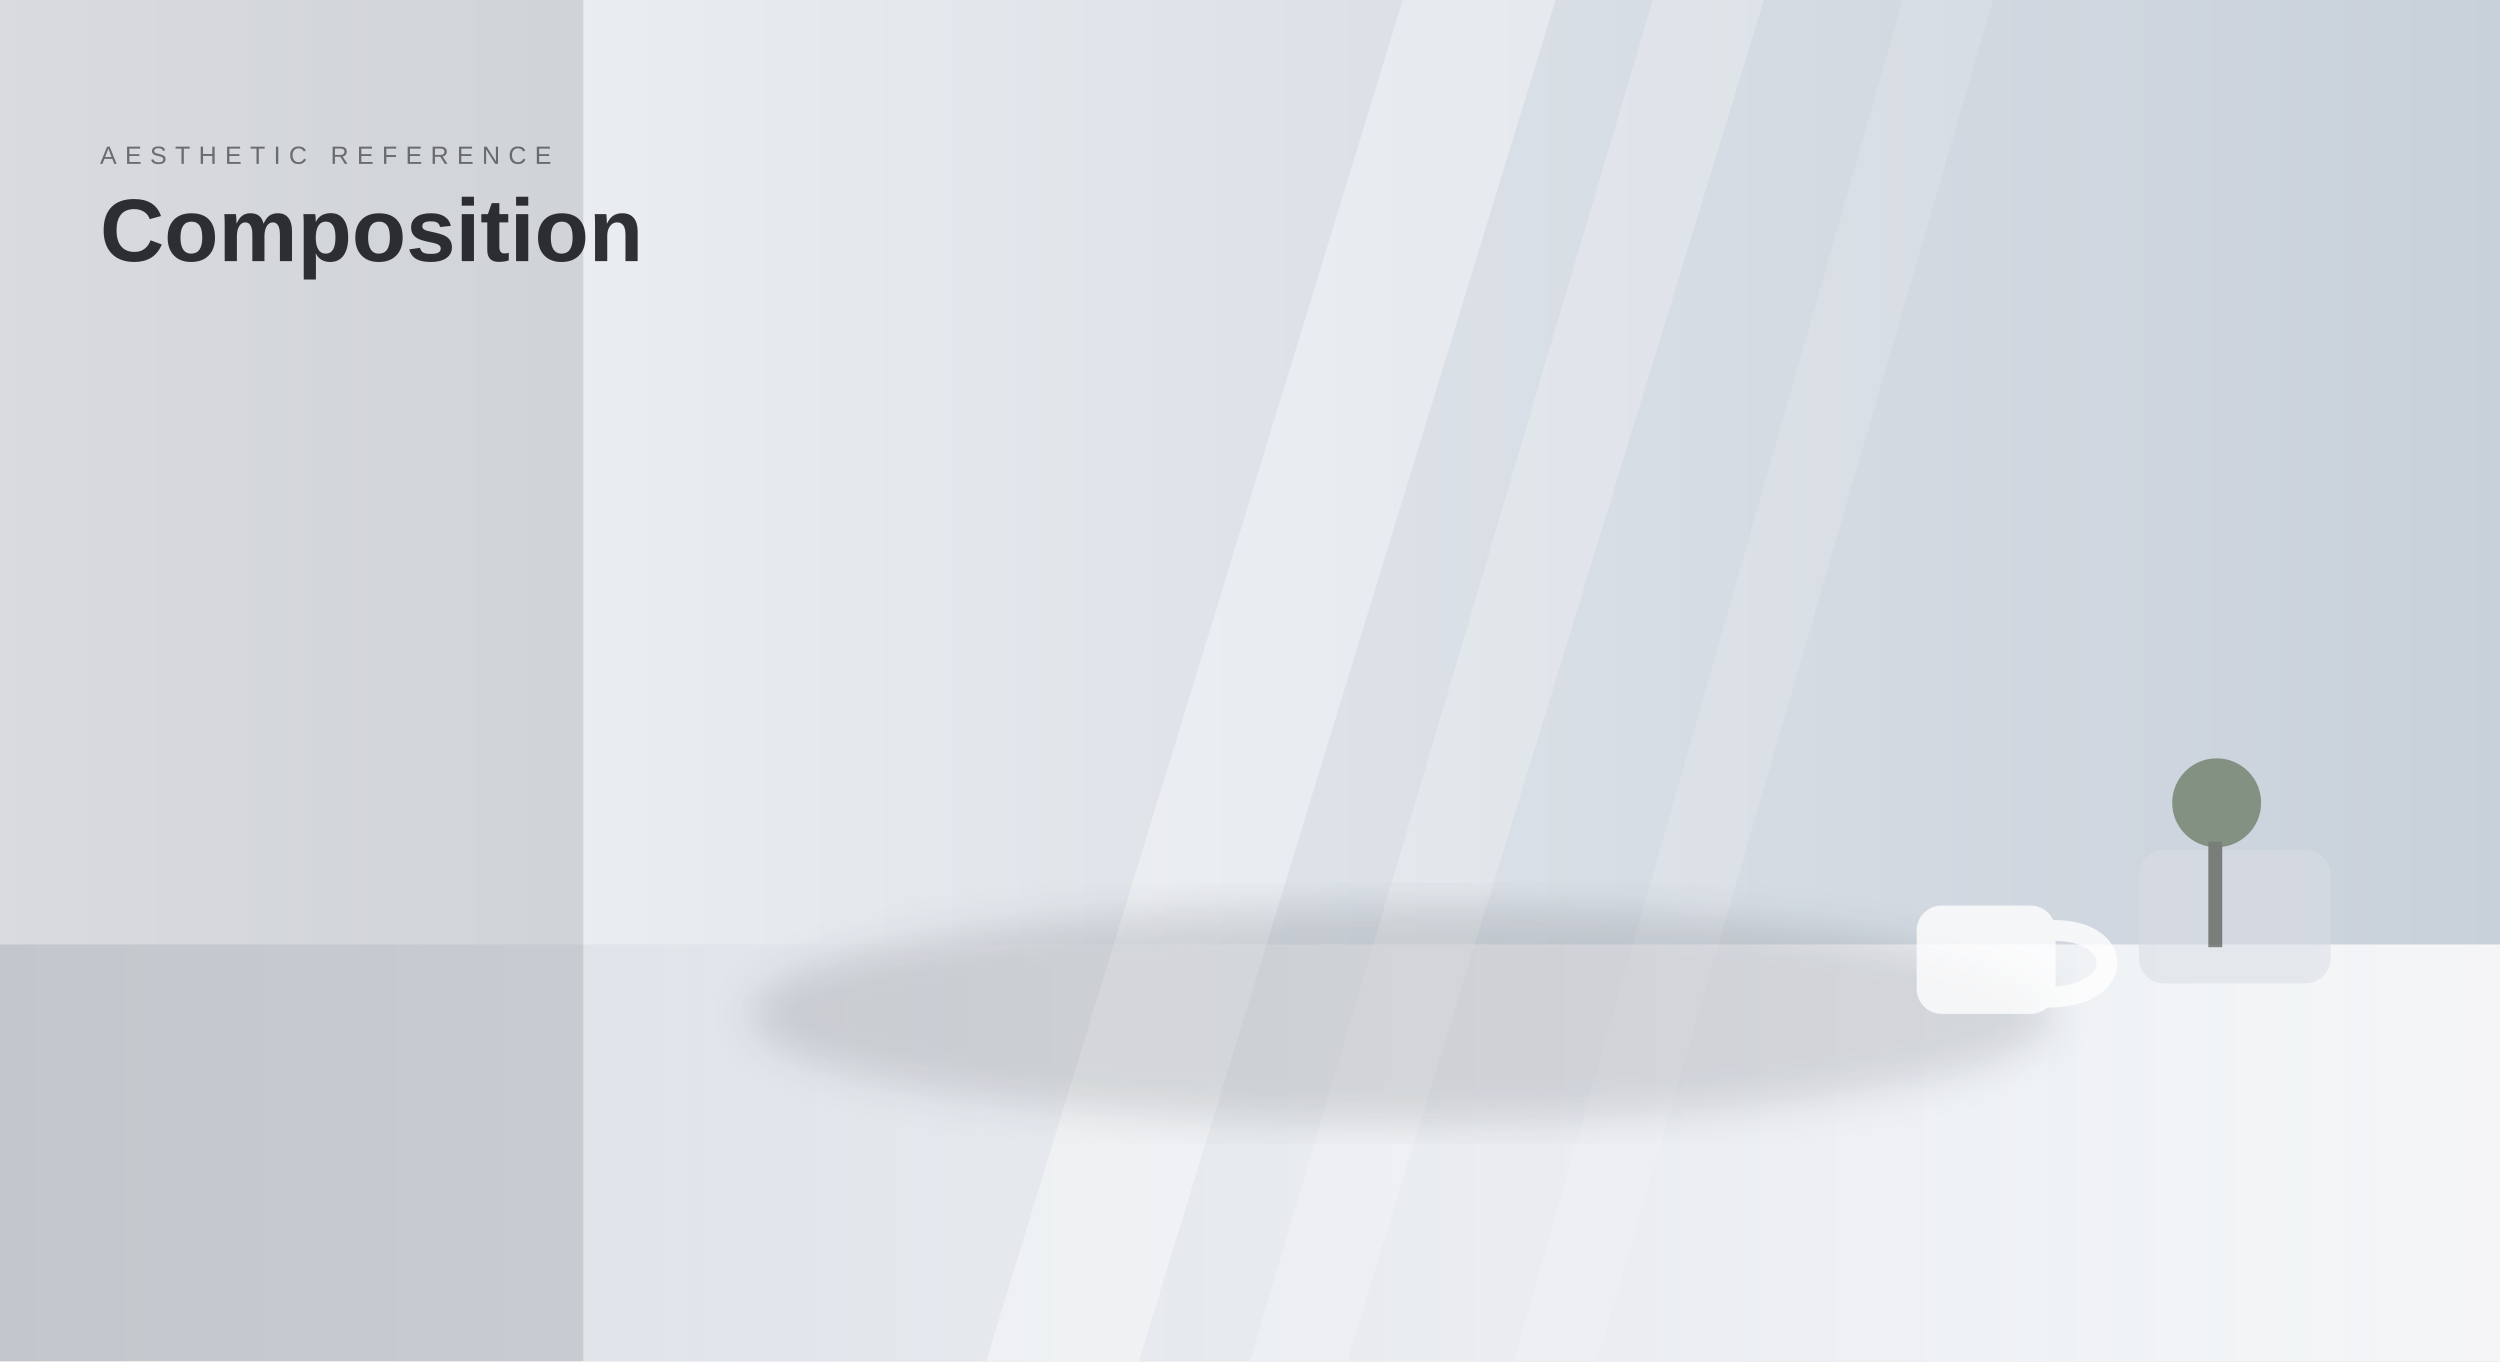
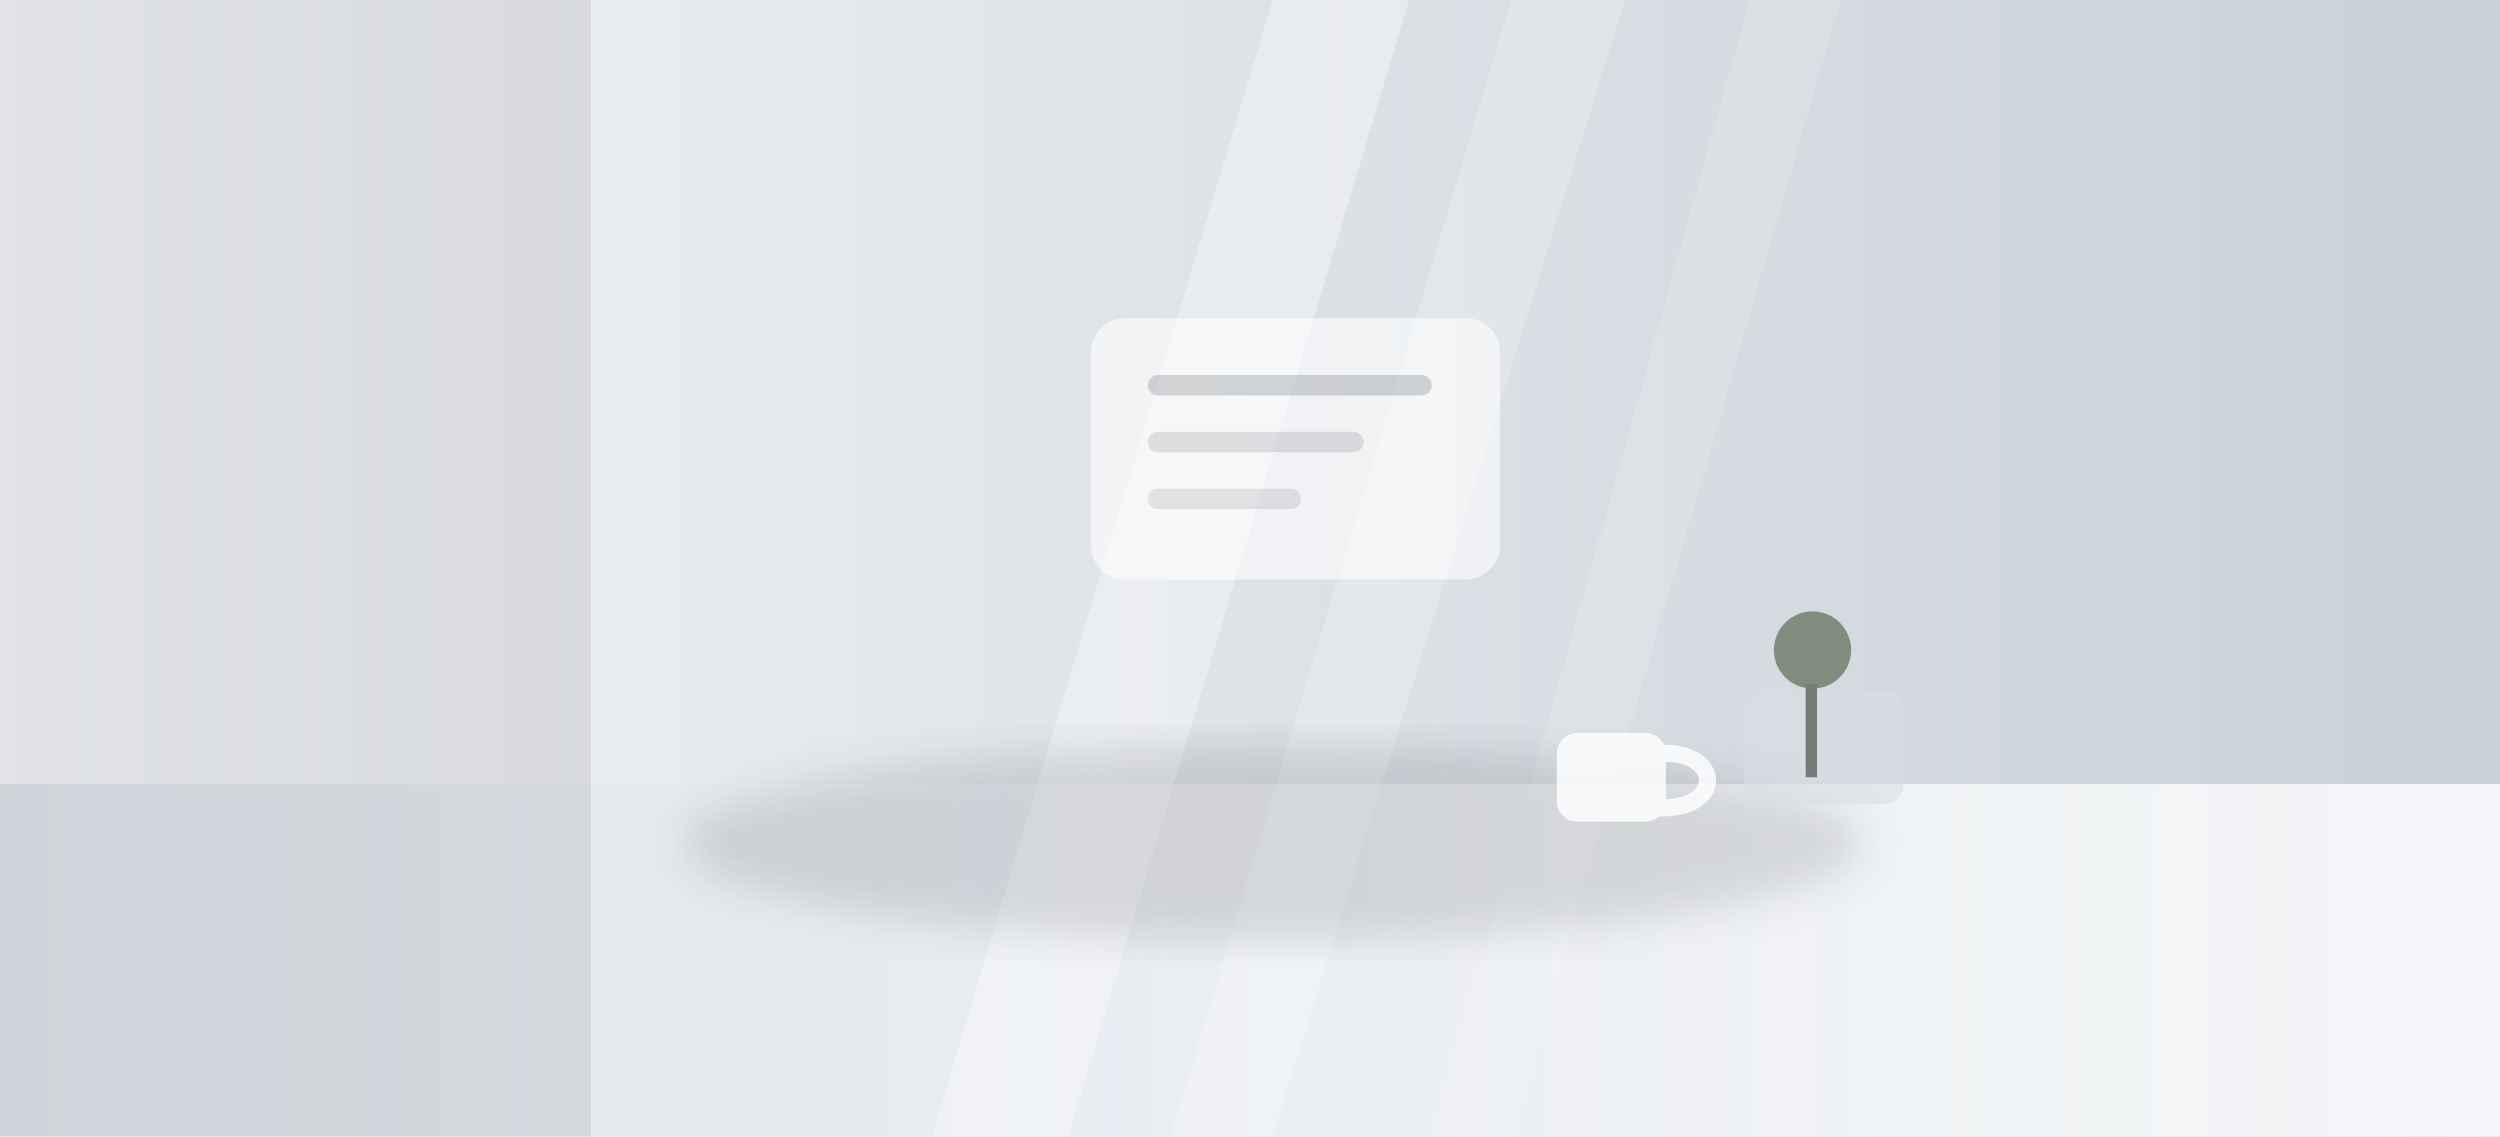
- <svg xmlns="http://www.w3.org/2000/svg" width="1800" height="980" viewBox="0 0 1800 980">
+ <svg xmlns="http://www.w3.org/2000/svg" width="2200" height="1000" viewBox="0 0 2200 1000">
  <defs>
    <linearGradient id="bg" x1="0" x2="1">
-       <stop offset="0" stop-color="#f4f6f8" />
-       <stop offset="1" stop-color="#c8d0da" />
+       <stop offset="0" stop-color="#f3f5f7" />
+       <stop offset="1" stop-color="#c9d0d8" />
    </linearGradient>
    <linearGradient id="desk" x1="0" x2="1">
-       <stop offset="0" stop-color="#d8dde4" />
+       <stop offset="0" stop-color="#dfe4ea" />
      <stop offset="1" stop-color="#f8f9fb" />
    </linearGradient>
    <linearGradient id="metal" x1="0" x2="1">
      <stop offset="0" stop-color="#f8f9fa" />
-       <stop offset=".35" stop-color="#bfc7d1" />
-       <stop offset=".62" stop-color="#ffffff" />
+       <stop offset=".34" stop-color="#bfc7d1" />
+       <stop offset=".64" stop-color="#ffffff" />
      <stop offset="1" stop-color="#d2d8e0" />
    </linearGradient>
-     <filter id="sd">
-       <feDropShadow dx="0" dy="26" stdDeviation="36" flood-color="#101216" flood-opacity=".20" />
+     <filter id="shadow">
+       <feDropShadow dx="0" dy="30" stdDeviation="38" flood-color="#101216" flood-opacity=".20" />
    </filter>
    <filter id="blur">
-       <feGaussianBlur stdDeviation="14" />
+       <feGaussianBlur stdDeviation="18" />
    </filter>
  </defs>
-   <rect width="1800" height="980" fill="url(#bg)" />
-   <rect y="680" width="1800" height="300" fill="url(#desk)" opacity=".92" />
-   <rect x="0" y="0" width="420" height="980" fill="#111318" opacity=".12" />
-   <polygon points="1010,0 1120,0 820,980 710,980" fill="#fff" opacity=".34" />
-   <polygon points="1190,0 1270,0 970,980 900,980" fill="#fff" opacity=".22" />
-   <polygon points="1370,0 1435,0 1150,980 1090,980" fill="#fff" opacity=".14" />
-   <ellipse cx="1010" cy="730" rx="470" ry="78" fill="#1b2028" opacity=".13" filter="url(#blur)" />
+   <rect width="2200" height="1000" fill="url(#bg)" />
+   <rect y="690" width="2200" height="310" fill="url(#desk)" opacity=".94" />
+   <rect x="0" y="0" width="520" height="1000" fill="#111318" opacity=".08" />
+   <polygon points="1120,0 1240,0 940,1000 820,1000" fill="#fff" opacity=".34" />
+   <polygon points="1330,0 1430,0 1120,1000 1030,1000" fill="#fff" opacity=".22" />
+   <polygon points="1540,0 1620,0 1330,1000 1260,1000" fill="#fff" opacity=".14" />
+   <ellipse cx="1120" cy="742" rx="520" ry="86" fill="#1b2028" opacity=".13" filter="url(#blur)" />
  <g opacity=".78">
-     <rect x="1380" y="652" width="100" height="78" rx="18" fill="#ffffff" />
-     <path d="M1476 670 C1530 668 1532 718 1474 718" stroke="#ffffff" stroke-width="15" fill="none" />
-     <rect x="1540" y="612" width="138" height="96" rx="18" fill="#d9dee5" opacity=".72" />
-     <circle cx="1596" cy="578" r="32" fill="#6d7d68" />
-     <rect x="1590" y="606" width="10" height="76" fill="#60675f" />
+     <rect x="960" y="280" width="360" height="230" rx="30" fill="#ffffff" opacity=".72" />
+     <rect x="1010" y="330" width="250" height="18" rx="9" fill="#111318" opacity=".20" />
+     <rect x="1010" y="380" width="190" height="18" rx="9" fill="#111318" opacity=".15" />
+     <rect x="1010" y="430" width="135" height="18" rx="9" fill="#111318" opacity=".12" />
  </g>
-   <text x="72" y="118" font-family="Arial" font-size="18" letter-spacing="6" fill="#111318" opacity=".55">AESTHETIC REFERENCE</text>
-   <text x="72" y="188" font-family="Arial" font-size="64" font-weight="700" fill="#111318" opacity=".86">Composition</text>
+   <g opacity=".82">
+     <rect x="1370" y="645" width="96" height="78" rx="18" fill="#fff" />
+     <path d="M1462 663 C1515 661 1518 712 1460 711" stroke="#fff" stroke-width="15" fill="none" />
+     <rect x="1535" y="608" width="140" height="100" rx="18" fill="#d9dee5" opacity=".70" />
+     <circle cx="1595" cy="572" r="34" fill="#6d7d68" />
+     <rect x="1589" y="602" width="10" height="82" fill="#60675f" />
+   </g>
</svg>
